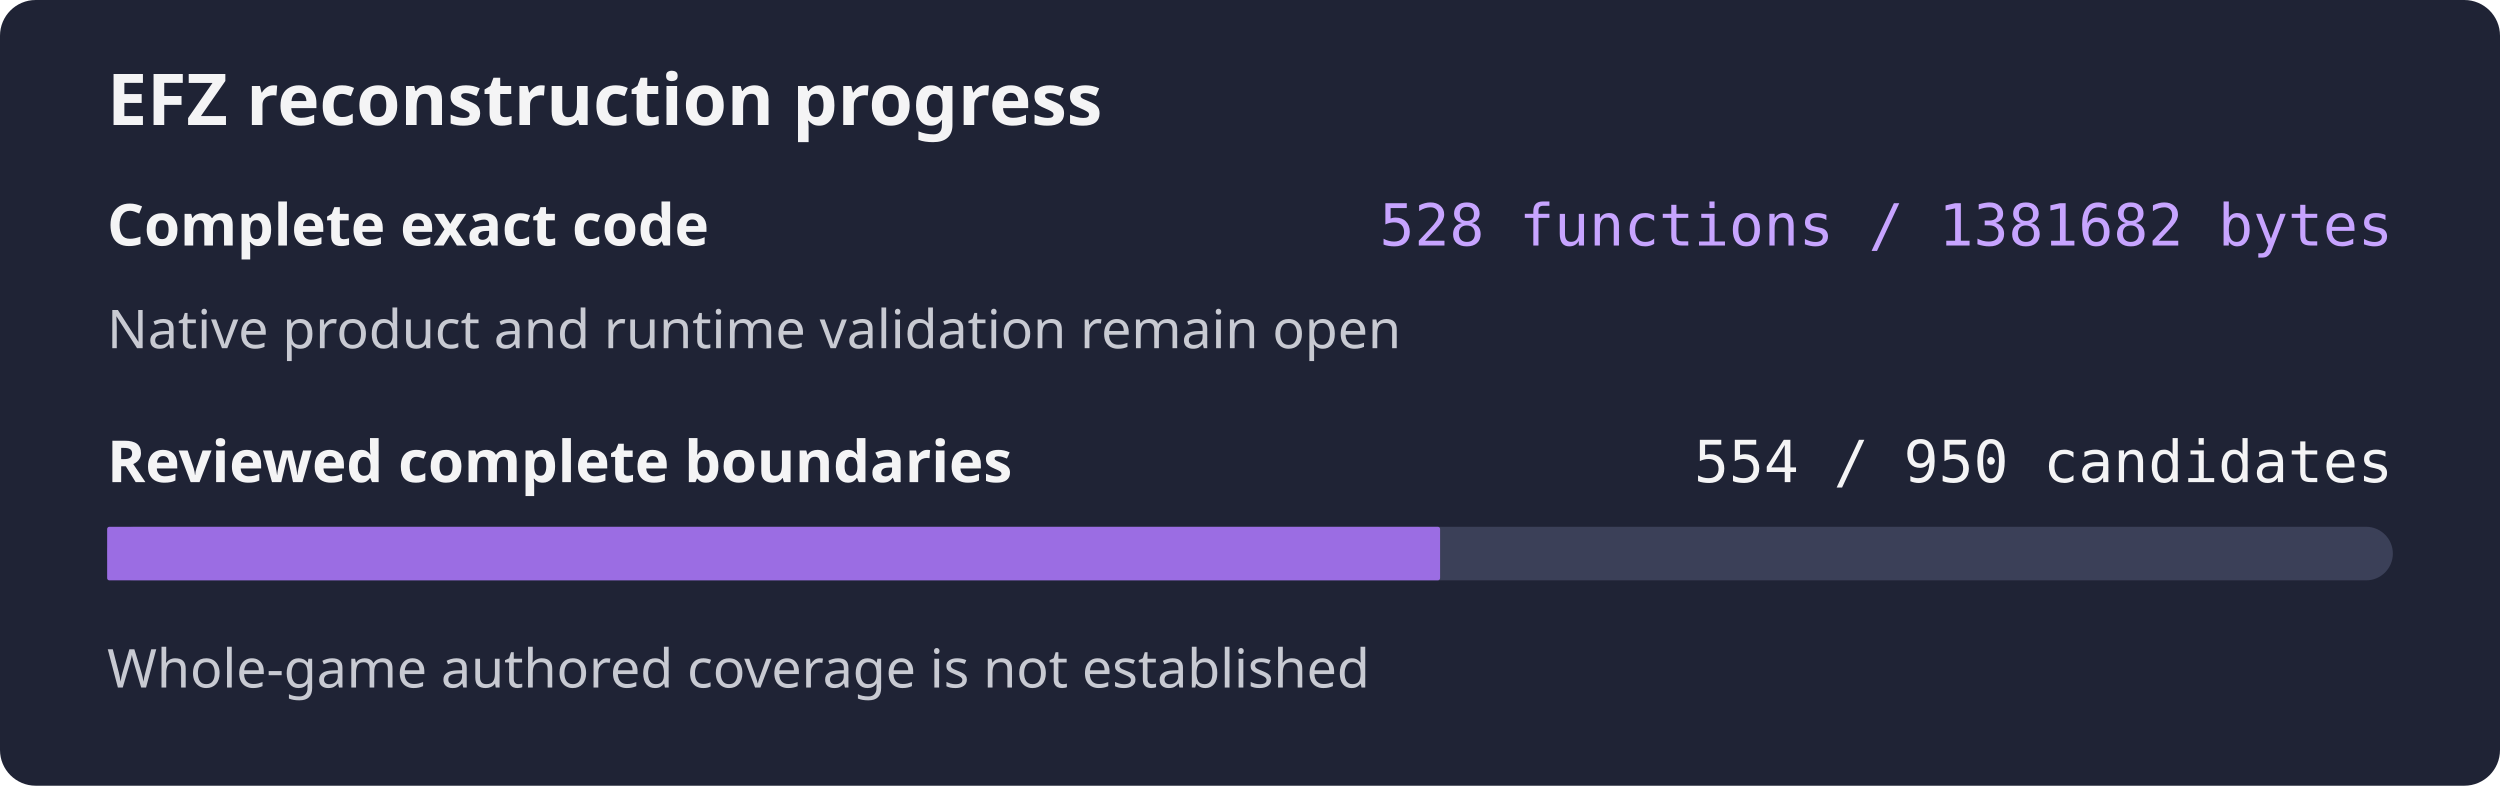
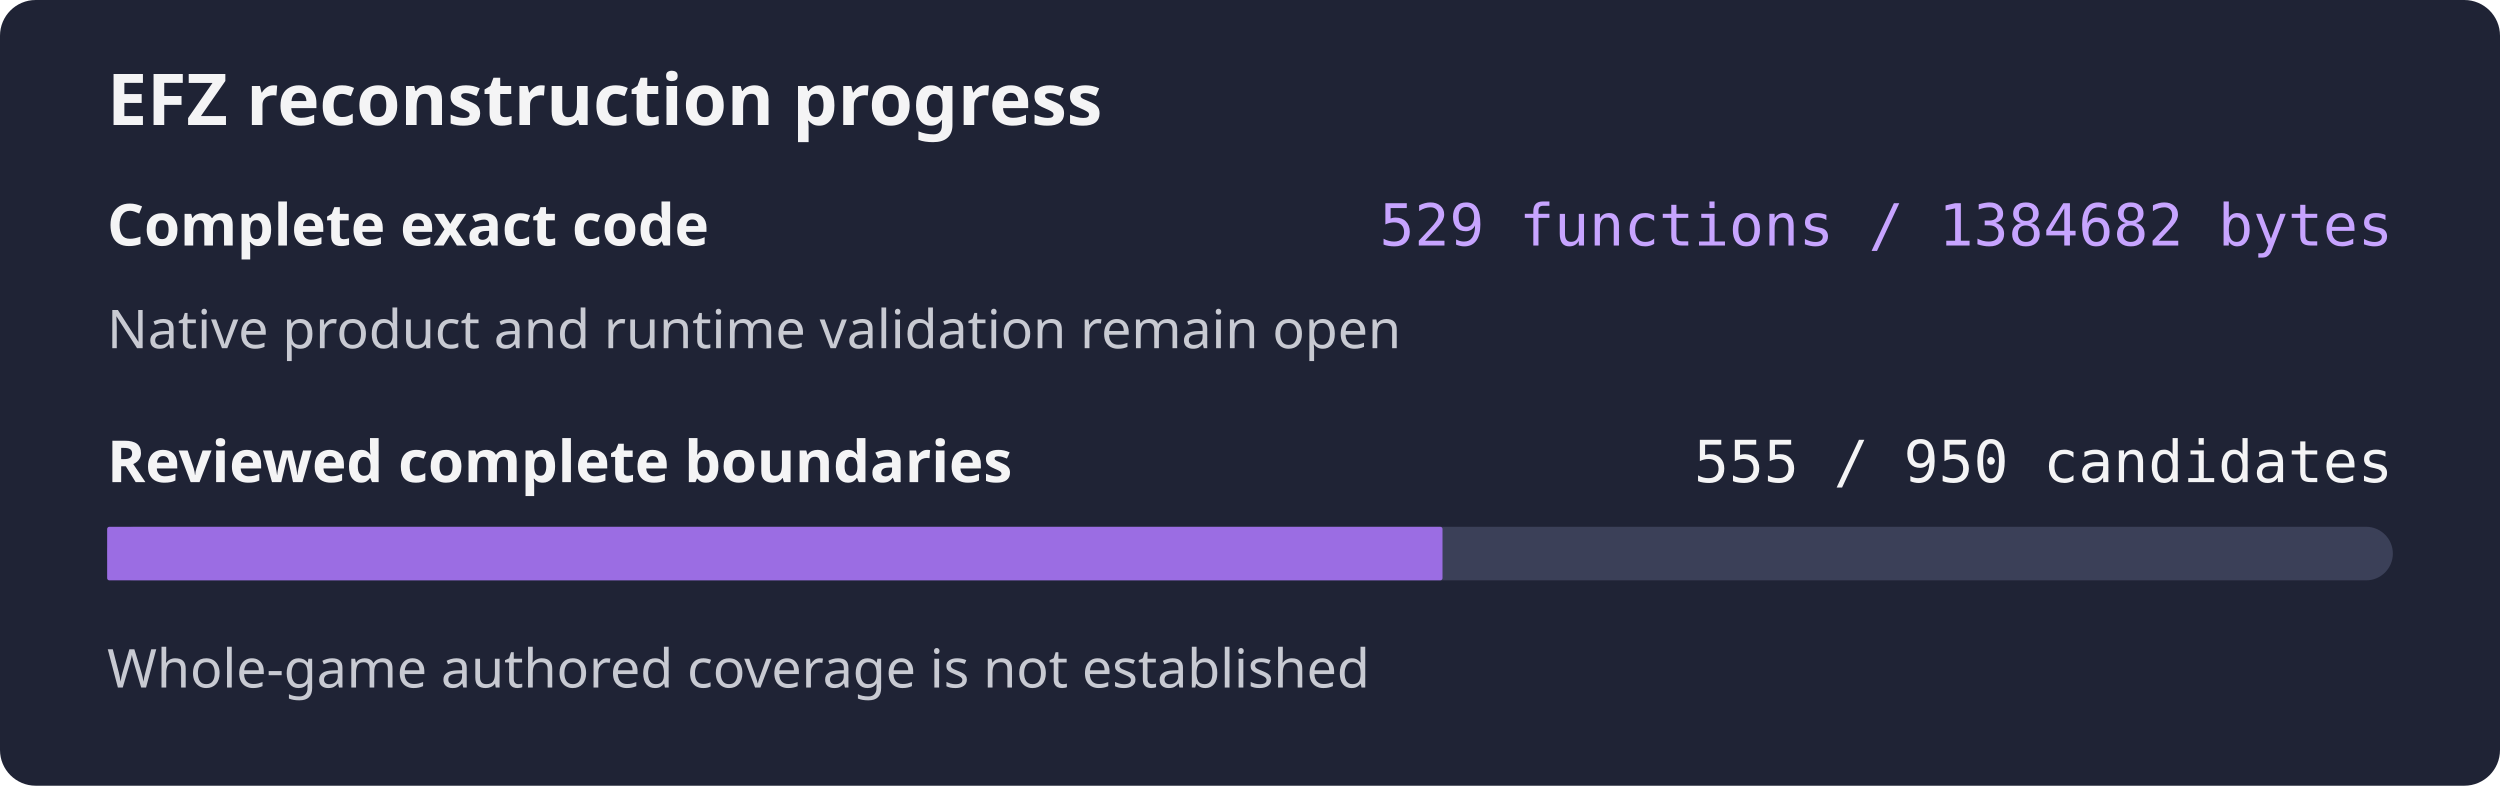
- <svg xmlns="http://www.w3.org/2000/svg" width="560" height="176" role="img" aria-label="EFZ reconstruction: 528 exact functions, 1381682 exact bytes; 554 reviewed boundaries out of 950 candidates">
+ <svg xmlns="http://www.w3.org/2000/svg" width="560" height="176" role="img" aria-label="EFZ reconstruction: 529 exact functions, 1384682 exact bytes; 555 reviewed boundaries out of 950 candidates">
  <rect width="560" height="176" rx="8" fill="#1f2335" />
  <text x="24" y="28" fill="#f4f4f5" font-family="sans-serif" font-size="16" font-weight="600">EFZ reconstruction progress</text>
  <text x="24" y="55" fill="#f4f4f5" font-family="sans-serif" font-size="13" font-weight="600">Complete exact code</text>
-   <text x="536" y="55" fill="#c7a4ff" text-anchor="end" font-family="monospace" font-size="13">528 functions / 1381682 bytes</text>
+   <text x="536" y="55" fill="#c7a4ff" text-anchor="end" font-family="monospace" font-size="13">529 functions / 1384682 bytes</text>
  <text x="24" y="78" fill="#c8cad2" font-family="sans-serif" font-size="12">Native product and runtime validation remain open</text>
  <text x="24" y="108" fill="#f4f4f5" font-family="sans-serif" font-size="13" font-weight="600">Reviewed complete boundaries</text>
-   <text x="536" y="108" fill="#f4f4f5" text-anchor="end" font-family="monospace" font-size="13">554 / 950 candidates</text>
+   <text x="536" y="108" fill="#f4f4f5" text-anchor="end" font-family="monospace" font-size="13">555 / 950 candidates</text>
  <rect x="24" y="118" width="512" height="12" rx="6" fill="#3b4058" />
-   <rect x="24" y="118" width="298.58" height="12" rx="0.5" fill="#9b6de3" />
+   <rect x="24" y="118" width="299.12" height="12" rx="0.5" fill="#9b6de3" />
  <text x="24" y="154" fill="#c8cad2" font-family="sans-serif" font-size="12">Whole-game authored coverage is not established</text>
</svg>
